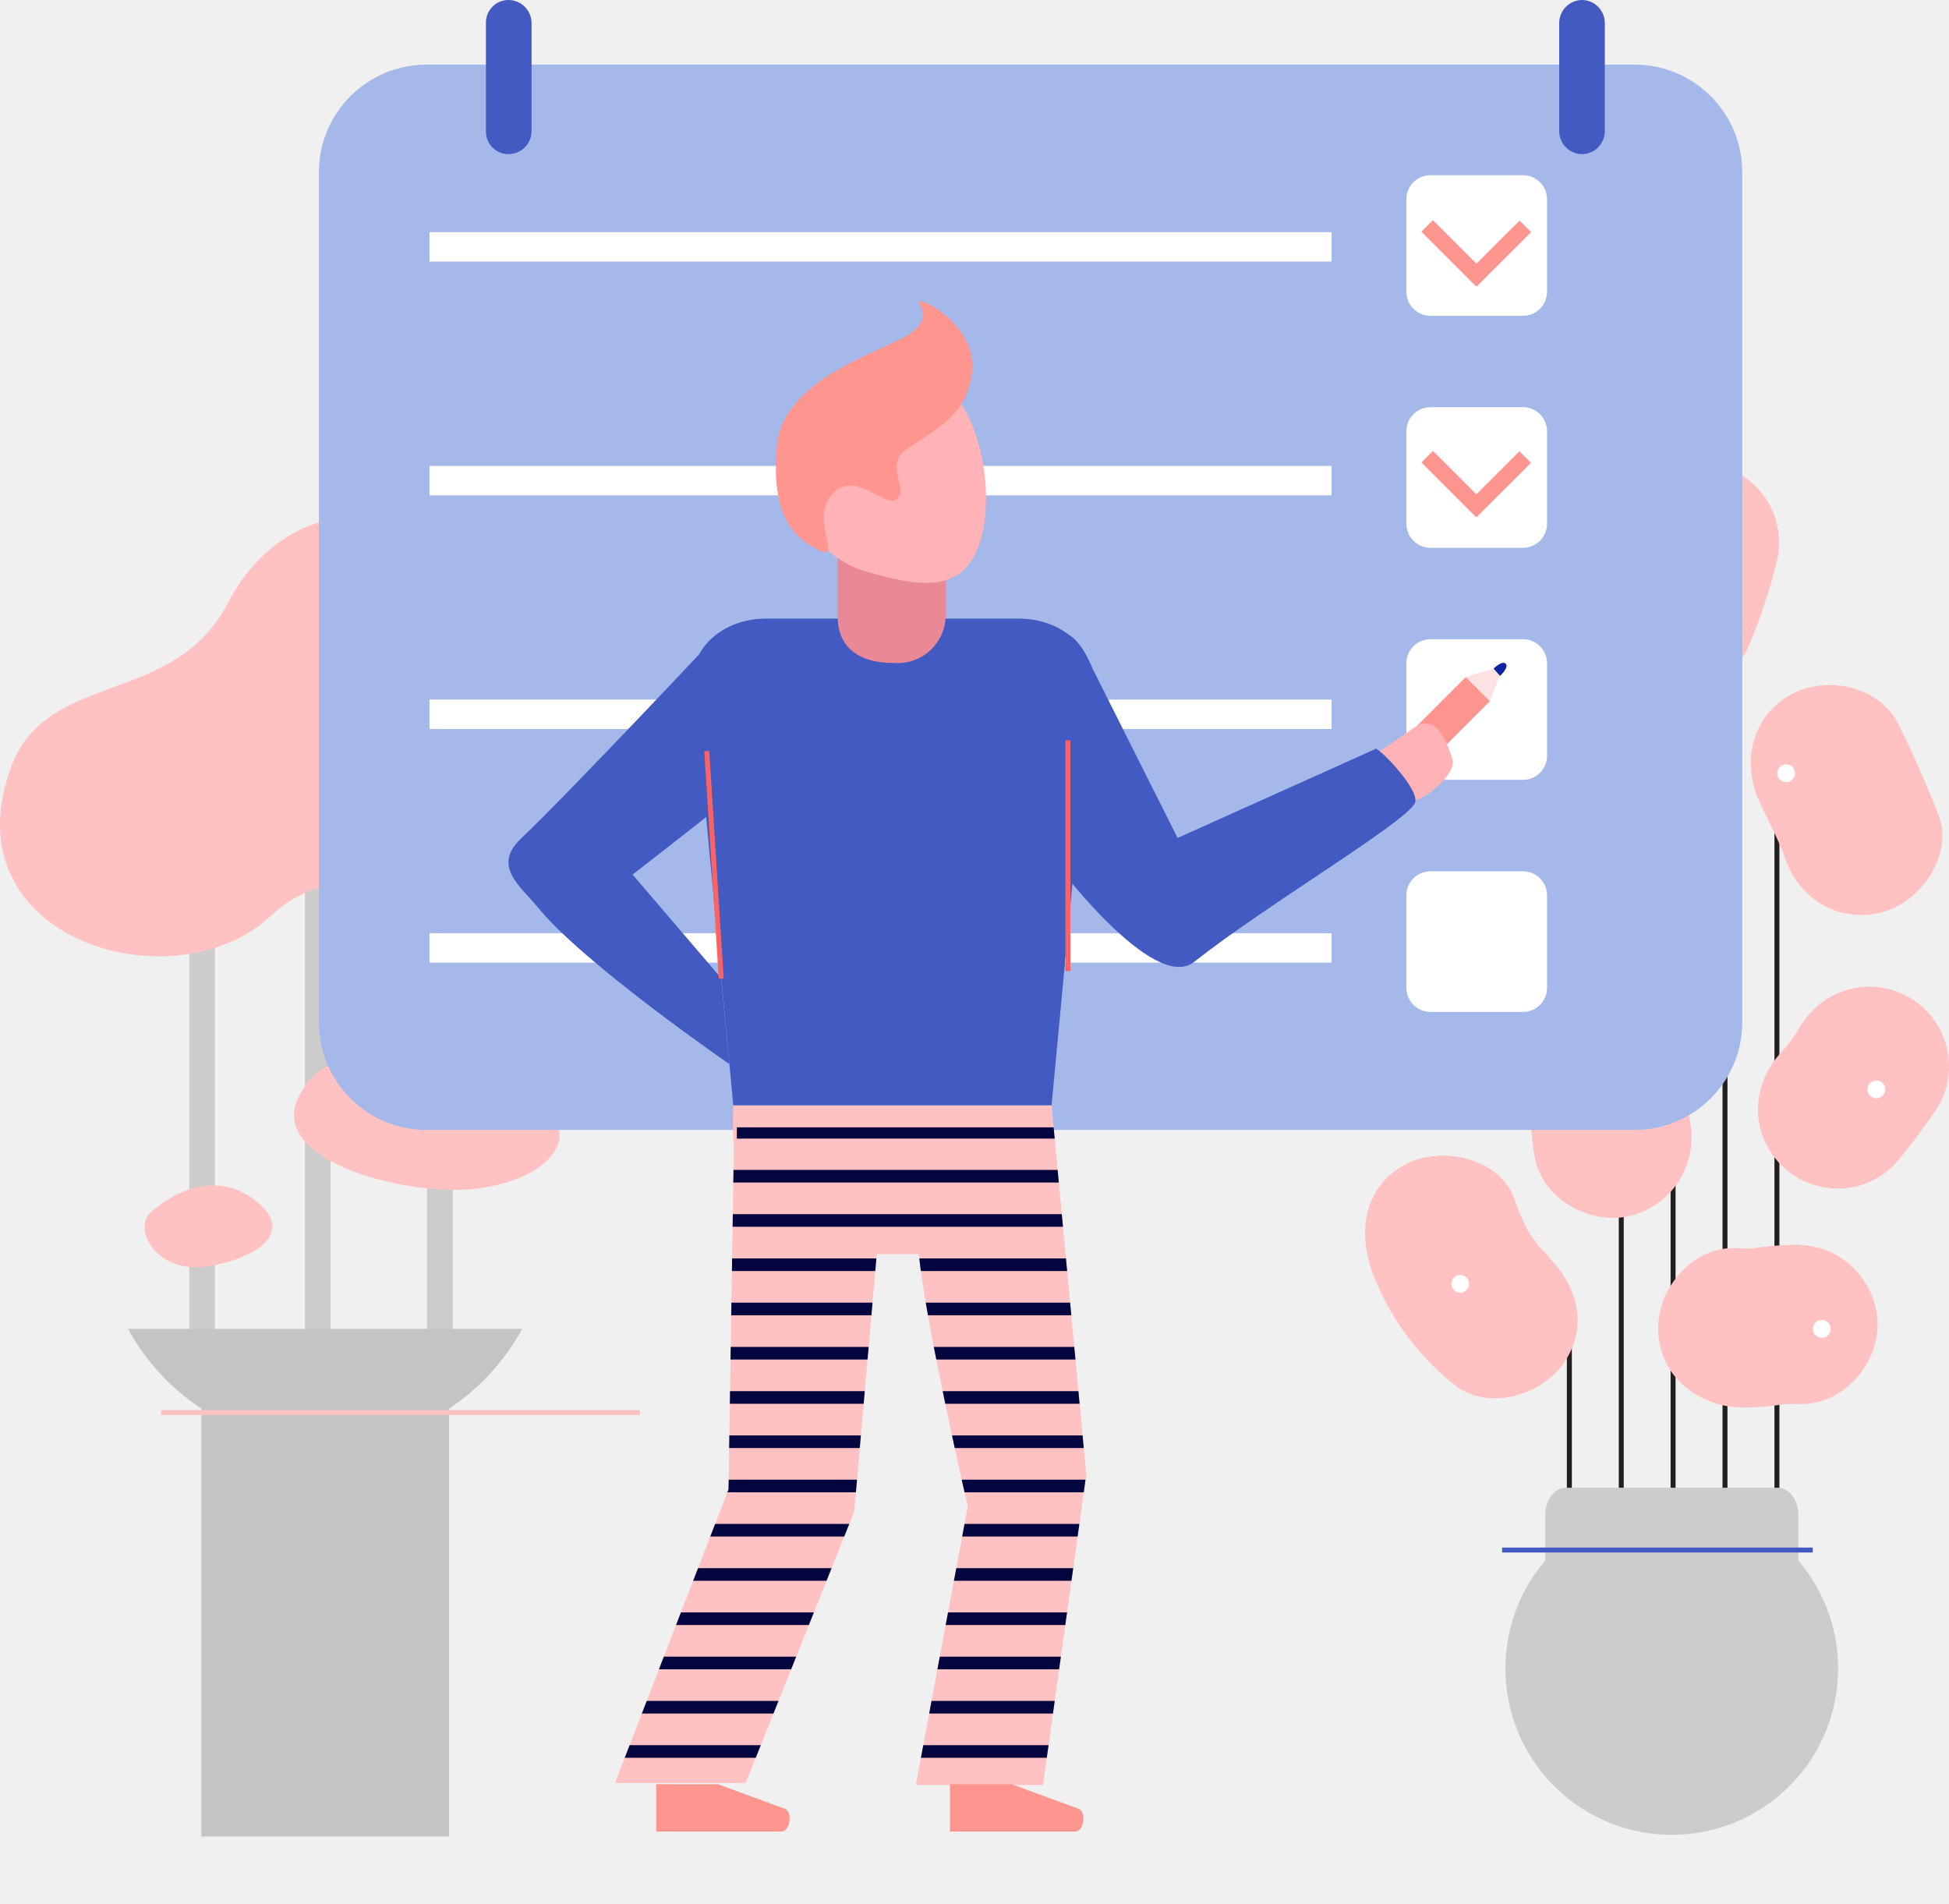
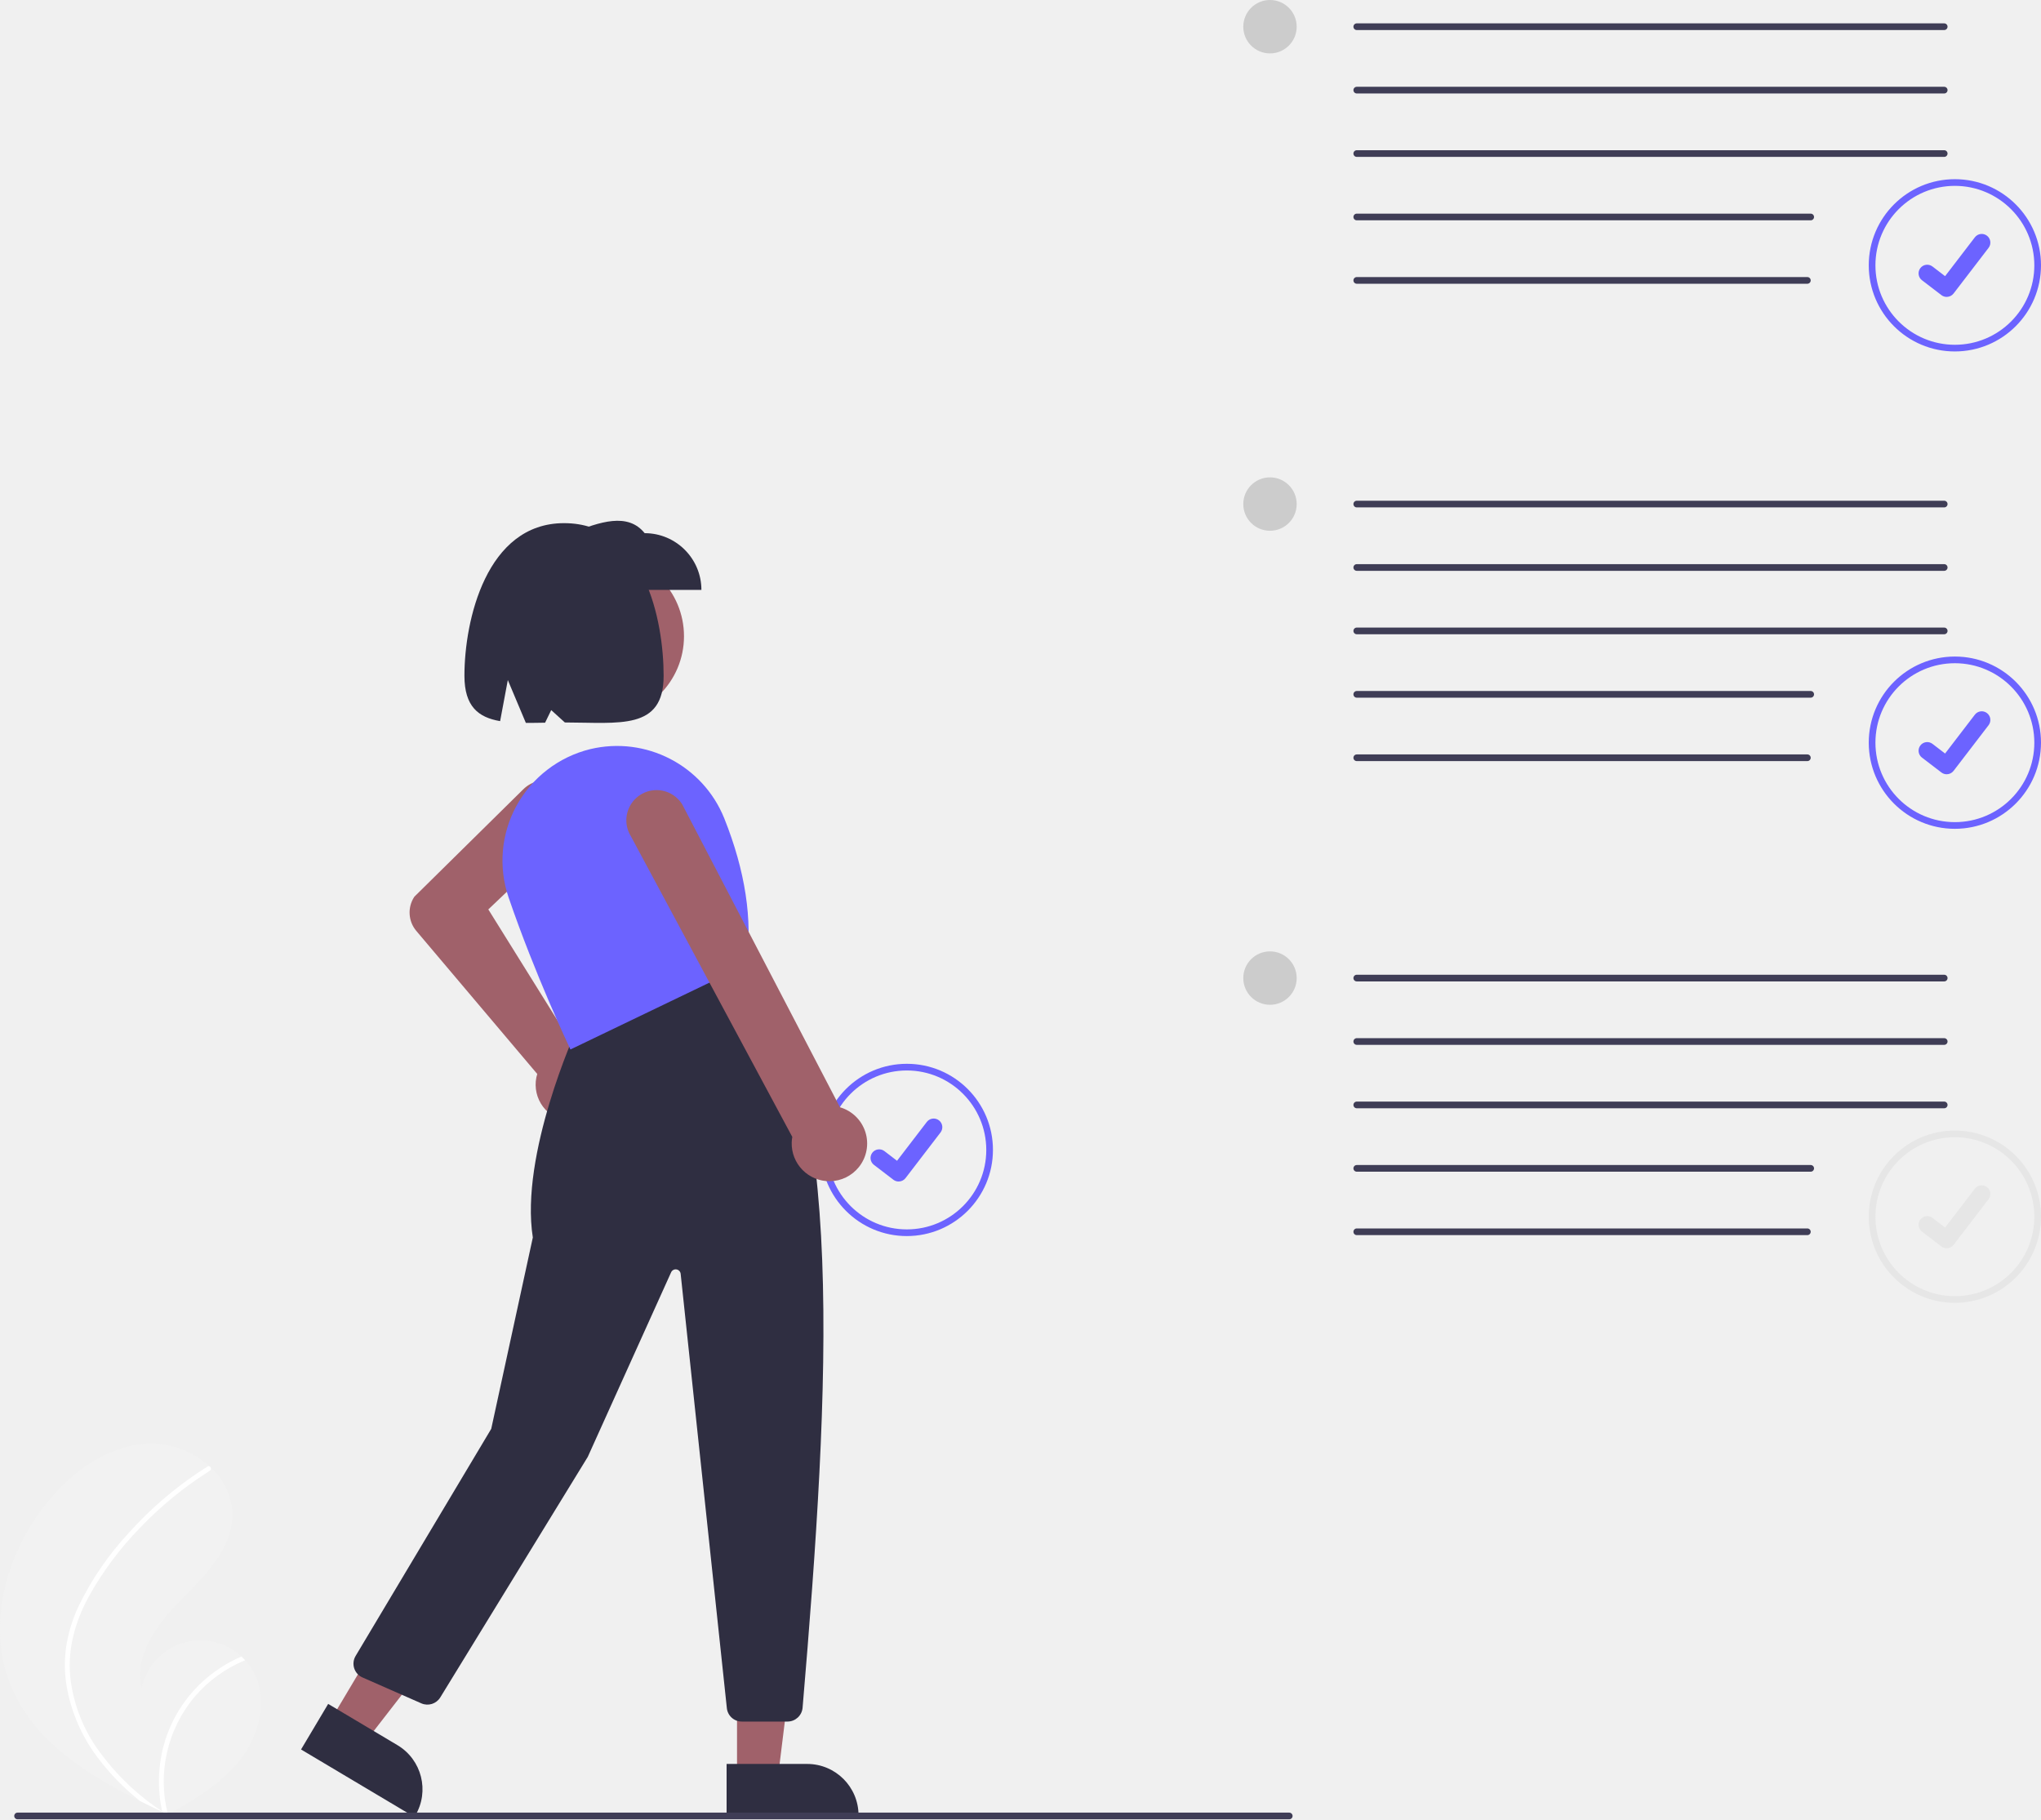
- <svg xmlns="http://www.w3.org/2000/svg" width="257" height="251" viewBox="0 0 257 251" fill="none">
-   <path d="M207.265 172.287H206.611V231.819H207.265V172.287Z" fill="#231F20" />
-   <path d="M220.944 72.582H220.29V222.912H220.944V72.582Z" fill="#231F20" />
-   <path d="M214.111 121.083H213.457V231.819H214.111V121.083Z" fill="#231F20" />
-   <path d="M234.637 100.032H233.983V214.33H234.637V100.032Z" fill="#231F20" />
-   <path d="M227.789 70.325H227.136V224.663H227.789V70.325Z" fill="#231F20" />
-   <path d="M235.954 235.495C244.521 226.932 244.521 213.048 235.954 204.485C227.387 195.922 213.498 195.922 204.931 204.485C196.364 213.048 196.364 226.932 204.931 235.495C213.498 244.058 227.387 244.058 235.954 235.495Z" fill="#CCCCCC" />
-   <path d="M206.461 196.159H234.443C235.928 196.159 237.146 197.777 237.146 199.766V205.423C237.146 207.412 235.928 209.03 234.443 209.03H206.461C204.976 209.03 203.758 207.412 203.758 205.423V199.766C203.758 197.777 204.976 196.159 206.461 196.159Z" fill="#CCCCCC" />
-   <path d="M239.033 204.042H198.071V204.695H239.033V204.042Z" fill="#425AC2" />
-   <path d="M213.962 68.737C213.306 71.553 212.458 74.321 211.422 77.021L212.492 74.512L212.224 75.12C210.884 77.594 210.508 80.477 211.17 83.211C211.534 84.541 212.157 85.785 213.003 86.874C213.85 87.962 214.902 88.873 216.101 89.555C217.3 90.236 218.621 90.674 219.99 90.844C221.358 91.014 222.747 90.912 224.076 90.545C225.398 90.213 226.637 89.614 227.718 88.784C228.798 87.954 229.697 86.911 230.359 85.72C231.948 82.039 233.24 78.236 234.22 74.348C234.587 73.019 234.688 71.63 234.518 70.261C234.347 68.892 233.909 67.571 233.228 66.371C232.547 65.172 231.636 64.119 230.547 63.271C229.458 62.424 228.213 61.799 226.883 61.432C224.197 60.692 221.326 61.049 218.903 62.424C216.48 63.8 214.703 66.081 213.962 68.766V68.737Z" fill="#FFC1C1" />
-   <path d="M180.828 167.432C182.994 173.308 186.71 178.489 191.581 182.427C195.932 186.168 203.21 184.075 206.195 179.74C209.685 174.648 207.829 168.858 203.492 165.131C205.794 167.106 203.388 164.879 202.943 164.359C202.497 163.84 200.685 161.093 202.215 163.498C201.175 161.84 200.342 160.06 199.735 158.198C197.908 152.765 190.348 151.087 185.685 153.344C180.056 156.06 179.001 161.954 180.828 167.373V167.432Z" fill="#FFC1C1" />
-   <path d="M204.071 127.111C203.903 130.844 203.406 134.555 202.586 138.201C201.691 142.842 201.595 147.601 202.304 152.275C203.165 157.931 209.388 161.509 214.75 160.366C217.455 159.753 219.814 158.111 221.328 155.789C222.842 153.466 223.391 150.645 222.859 147.925C222.666 146.603 222.637 146.44 222.74 147.316C222.74 146.574 222.74 145.831 222.74 145.059C222.874 143.185 223.127 141.32 223.498 139.477C224.304 135.829 224.8 132.119 224.983 128.388C225.115 125.617 224.159 122.905 222.32 120.828C220.481 118.751 217.903 117.474 215.136 117.268C209.656 116.941 204.072 121.38 204.012 127.111H204.071Z" fill="#FFC1C1" />
-   <path d="M232.185 106.118C232.883 107.603 233.581 108.954 234.25 110.394C234.532 111.017 234.814 111.656 235.081 112.279C233.819 109.399 235.081 112.279 235.319 112.933C236.125 115.536 237.837 117.764 240.146 119.212C241.358 119.916 242.698 120.372 244.087 120.553C245.477 120.734 246.889 120.636 248.24 120.266C253.335 118.871 257.671 112.695 255.577 107.351C254.003 103.327 252.265 99.378 250.32 95.474C247.75 90.352 240.651 88.942 235.943 91.703C230.774 94.672 229.601 100.952 232.185 106.074V106.118Z" fill="#FFC1C1" />
-   <path d="M237.429 135.291C236.687 136.449 235.944 137.577 235.053 138.661L236.702 136.538C236.107 137.29 235.498 138.033 234.875 138.765C232.959 140.769 231.862 143.417 231.8 146.188C231.8 148.973 232.906 151.644 234.875 153.615C236.844 155.586 239.514 156.695 242.301 156.699C243.683 156.716 245.055 156.451 246.332 155.92C247.609 155.389 248.764 154.603 249.727 153.611C251.848 151.175 253.798 148.596 255.564 145.891C256.97 143.487 257.363 140.624 256.657 137.93C255.951 135.236 254.203 132.933 251.799 131.528C249.394 130.122 246.529 129.729 243.834 130.435C241.139 131.14 238.835 132.887 237.429 135.291Z" fill="#FFC1C1" />
-   <path d="M229.141 185.574C231.603 185.623 234.063 185.404 236.478 184.921L233.686 185.292C234.808 185.136 235.941 185.077 237.072 185.114C242.805 185.411 247.587 180.126 247.587 174.618C247.545 171.845 246.423 169.198 244.46 167.238C242.497 165.278 239.847 164.16 237.072 164.122C234.62 164.13 232.173 164.369 229.765 164.835L232.557 164.449C231.426 164.613 230.281 164.657 229.141 164.582C223.423 164.152 218.641 169.689 218.641 175.078C218.641 181.135 223.438 185.159 229.141 185.574Z" fill="#FFC1C1" />
-   <path d="M190.6 94.391C190.603 94.624 190.537 94.852 190.41 95.046C190.283 95.241 190.1 95.394 189.886 95.485C189.672 95.576 189.436 95.601 189.207 95.558C188.979 95.514 188.768 95.404 188.603 95.24C188.437 95.077 188.324 94.868 188.277 94.64C188.231 94.412 188.253 94.176 188.342 93.96C188.43 93.745 188.58 93.561 188.773 93.432C188.967 93.302 189.194 93.233 189.427 93.233C189.735 93.233 190.032 93.354 190.251 93.571C190.471 93.788 190.596 94.082 190.6 94.391Z" fill="white" />
-   <path d="M221.642 80.985C221.642 81.217 221.573 81.444 221.444 81.636C221.315 81.829 221.132 81.98 220.917 82.069C220.703 82.157 220.467 82.18 220.239 82.135C220.012 82.09 219.803 81.978 219.639 81.814C219.474 81.65 219.363 81.441 219.317 81.214C219.272 80.986 219.295 80.75 219.384 80.536C219.473 80.322 219.623 80.139 219.816 80.01C220.009 79.881 220.236 79.812 220.468 79.812C220.623 79.81 220.776 79.839 220.92 79.897C221.063 79.956 221.193 80.042 221.302 80.151C221.412 80.26 221.498 80.391 221.556 80.534C221.615 80.677 221.644 80.83 221.642 80.985Z" fill="white" />
-   <path d="M236.701 101.977C236.695 102.209 236.62 102.434 236.486 102.623C236.353 102.813 236.166 102.958 235.949 103.041C235.733 103.125 235.496 103.142 235.27 103.091C235.043 103.04 234.837 102.923 234.677 102.755C234.518 102.587 234.411 102.375 234.372 102.146C234.332 101.918 234.361 101.683 234.455 101.471C234.55 101.259 234.705 101.08 234.901 100.956C235.097 100.832 235.325 100.768 235.557 100.774C235.711 100.778 235.863 100.812 236.004 100.875C236.145 100.937 236.272 101.027 236.378 101.139C236.484 101.25 236.568 101.382 236.623 101.526C236.678 101.669 236.705 101.823 236.701 101.977Z" fill="white" />
-   <path d="M221.447 133.435C221.45 133.669 221.383 133.897 221.256 134.093C221.128 134.288 220.945 134.44 220.73 134.531C220.515 134.621 220.278 134.646 220.049 134.601C219.82 134.556 219.609 134.444 219.444 134.279C219.279 134.115 219.167 133.904 219.122 133.675C219.078 133.446 219.102 133.209 219.193 132.995C219.283 132.78 219.436 132.597 219.631 132.469C219.827 132.341 220.055 132.275 220.289 132.277C220.596 132.277 220.891 132.399 221.108 132.617C221.325 132.834 221.447 133.128 221.447 133.435Z" fill="white" />
-   <path d="M248.597 143.619C248.6 143.853 248.533 144.081 248.406 144.277C248.278 144.472 248.095 144.624 247.88 144.715C247.665 144.806 247.427 144.83 247.199 144.785C246.97 144.74 246.759 144.628 246.594 144.464C246.429 144.299 246.317 144.088 246.272 143.859C246.228 143.631 246.252 143.394 246.343 143.179C246.433 142.964 246.586 142.781 246.781 142.653C246.976 142.525 247.205 142.459 247.439 142.462C247.746 142.462 248.04 142.584 248.258 142.801C248.475 143.018 248.597 143.312 248.597 143.619Z" fill="white" />
-   <path d="M241.394 175.197C241.397 175.43 241.331 175.659 241.203 175.854C241.075 176.049 240.892 176.202 240.677 176.292C240.462 176.383 240.225 176.407 239.996 176.362C239.767 176.318 239.556 176.206 239.391 176.041C239.227 175.876 239.114 175.665 239.07 175.437C239.025 175.208 239.049 174.971 239.14 174.756C239.231 174.541 239.383 174.358 239.579 174.23C239.774 174.102 240.003 174.036 240.236 174.039C240.543 174.039 240.838 174.161 241.055 174.378C241.272 174.595 241.394 174.89 241.394 175.197Z" fill="white" />
-   <path d="M193.69 169.066C193.73 169.291 193.703 169.523 193.611 169.732C193.519 169.942 193.368 170.12 193.175 170.243C192.983 170.367 192.758 170.431 192.529 170.427C192.3 170.423 192.078 170.351 191.89 170.221C191.702 170.091 191.556 169.908 191.472 169.695C191.388 169.483 191.369 169.25 191.417 169.026C191.465 168.803 191.578 168.598 191.742 168.439C191.906 168.279 192.113 168.172 192.338 168.13C192.641 168.078 192.953 168.147 193.205 168.322C193.458 168.497 193.632 168.764 193.69 169.066Z" fill="white" />
-   <path d="M43.595 105.703H40.209V179.562H43.595V105.703Z" fill="#CCCCCC" />
-   <path d="M28.342 112.428H24.956V177.602H28.342V112.428Z" fill="#CCCCCC" />
-   <path d="M59.695 117.134H56.309V182.308H59.695V117.134Z" fill="#CCCCCC" />
-   <path d="M68.859 175.211H16.877C19.196 179.449 22.515 183.057 26.545 185.722V242.137H59.22V185.722C63.239 183.053 66.548 179.446 68.859 175.211Z" fill="#C4C4C4" />
-   <path d="M84.378 185.916H21.257V186.569H84.378V185.916Z" fill="#FFC1C1" />
-   <path d="M63.065 78.09C57.124 65.382 38.307 63.585 30.005 79.574C22.95 93.129 6.241 88.363 1.489 101.042C-6.992 123.904 22.965 132.678 35.648 120.801C44.396 112.607 55.55 117.476 65.353 125.255C81.17 137.963 105.735 110.855 90.2 98.147C78.125 88.274 70.372 93.752 63.065 78.09Z" fill="#FFC1C1" />
-   <path d="M20.024 159.698C17.262 162.014 20.737 168.205 27.673 166.928C34.609 165.651 38.174 162.385 34.342 158.852C30.51 155.319 25.267 155.304 20.024 159.698Z" fill="#FFC1C1" />
-   <path d="M39.51 144.361C44.248 135.691 51.495 142.966 56.011 145.178C65.07 149.632 66.555 143.797 71.323 146.173C76.09 148.548 74.13 154.828 63.897 156.565C54.882 158.213 34.624 153.224 39.51 144.361Z" fill="#FFC1C1" />
-   <path d="M215.536 8.522H56.248C48.407 8.522 42.05 14.876 42.05 22.715V134.786C42.05 142.625 48.407 148.979 56.248 148.979H215.536C223.378 148.979 229.735 142.625 229.735 134.786V22.715C229.735 14.876 223.378 8.522 215.536 8.522Z" fill="#A4B8EA" />
-   <path d="M175.585 30.612H56.635V34.487H175.585V30.612Z" fill="white" />
-   <path d="M175.585 61.432H56.635V65.307H175.585V61.432Z" fill="white" />
-   <path d="M175.585 92.237H56.635V96.112H175.585V92.237Z" fill="white" />
-   <path d="M175.585 123.043H56.635V126.918H175.585V123.043Z" fill="white" />
-   <path d="M200.819 23.1H188.626C186.87 23.1 185.447 24.523 185.447 26.277V38.466C185.447 40.22 186.87 41.643 188.626 41.643H200.819C202.574 41.643 203.997 40.22 203.997 38.466V26.277C203.997 24.523 202.574 23.1 200.819 23.1Z" fill="white" />
-   <path d="M200.819 53.683H188.626C186.87 53.683 185.447 55.105 185.447 56.86V69.049C185.447 70.803 186.87 72.226 188.626 72.226H200.819C202.574 72.226 203.997 70.803 203.997 69.049V56.86C203.997 55.105 202.574 53.683 200.819 53.683Z" fill="white" />
-   <path d="M200.819 84.28H188.626C186.87 84.28 185.447 85.703 185.447 87.457V99.646C185.447 101.4 186.87 102.823 188.626 102.823H200.819C202.574 102.823 203.997 101.4 203.997 99.646V87.457C203.997 85.703 202.574 84.28 200.819 84.28Z" fill="white" />
-   <path d="M200.819 114.877H188.626C186.87 114.877 185.447 116.3 185.447 118.054V130.243C185.447 131.998 186.87 133.42 188.626 133.42H200.819C202.574 133.42 203.997 131.998 203.997 130.243V118.054C203.997 116.3 202.574 114.877 200.819 114.877Z" fill="white" />
-   <path d="M193.289 89.261L184.699 97.848L187.881 101.028L196.471 92.441L193.289 89.261Z" fill="#FE958E" />
-   <path d="M186.679 105.495C188.669 104.931 192.07 101.71 191.535 100.151C191.001 98.592 189.753 94.213 186.827 95.697L181.599 99.29L184.154 106.163L186.679 105.495Z" fill="#FFB3B6" />
-   <path d="M96.69 145.728H138.662L143.237 194.407L137.533 235.352H120.765L127.612 198.638C127.612 198.638 121.968 174.128 121.166 165.354H115.612L112.641 199.292L98.324 235.085H81.096L96.067 196.352C96.067 196.352 96.661 157.307 96.765 151.517C96.637 149.59 96.612 147.657 96.69 145.728Z" fill="#FFC1C1" />
-   <path d="M96.691 145.728H138.663L143.906 90.011C144.366 85.468 139.97 81.564 134.386 81.564H100.969C95.37 81.564 90.988 85.468 91.448 90.011L96.691 145.728Z" fill="#425AC2" />
-   <path d="M117.885 87.413C110.459 87.413 110.459 82.351 110.459 81.148V72.983C110.459 71.112 113.236 71.276 114.915 71.276H120.246C121.895 71.276 124.702 72.76 124.702 74.646V81.207C124.686 82.07 124.495 82.921 124.138 83.707C123.782 84.493 123.27 85.198 122.631 85.779C121.993 86.36 121.243 86.804 120.427 87.085C119.611 87.366 118.746 87.478 117.885 87.413Z" fill="#E98896" />
-   <path d="M129.291 71.26C127.152 78.49 121.107 77.392 113.874 75.254C110.488 74.154 107.665 71.777 106.007 68.629C104.348 65.48 103.984 61.808 104.992 58.395C106.001 54.983 108.302 52.098 111.406 50.355C114.51 48.613 118.172 48.15 121.612 49.066C128.845 51.204 131.429 64.031 129.291 71.26Z" fill="#FFB3B6" />
-   <path d="M144.099 88.215L155.283 110.483L181.333 98.77C181.333 98.043 187.497 104.248 186.546 105.926C185.061 108.643 167.001 119.287 157.451 126.829C152.104 131.045 139.005 113.69 138.262 112.443C137.059 110.454 135.44 98.117 135.292 91.243C135.254 90.475 135.517 89.722 136.024 89.143C136.531 88.564 137.243 88.205 138.01 88.14L140.49 83.686C141.797 83.493 143.624 86.923 144.099 88.215Z" fill="#425AC2" />
-   <path d="M94.908 83.389C94.908 83.389 75.496 104.084 68.665 110.602C64.877 114.194 68.665 116.896 70.818 119.509C76.759 126.932 96.171 140.294 96.171 140.294L95.101 128.966L83.413 115.308C83.413 115.308 99.854 102.615 100.403 101.694C101.889 99.2 100.641 88.229 100.641 88.229L94.908 83.389Z" fill="#425AC2" />
-   <path d="M133.42 235.249H125.266V241.484H141.796C142.895 241.484 143.282 239.034 142.301 238.515L133.42 235.249Z" fill="#FE958E" />
-   <path d="M94.671 235.249H86.532V241.484H103.047C104.146 241.484 104.532 239.034 103.567 238.515L94.671 235.249Z" fill="#FE958E" />
-   <path d="M141.143 97.612H140.49V128.031H141.143V97.612Z" fill="#FC6262" />
-   <path d="M93.519 99.001L92.867 99.043L94.777 129.045L95.429 129.003L93.519 99.001Z" fill="#FC6262" />
-   <path d="M193.273 89.254L196.467 92.446L197.759 89.12L196.897 88.17L193.273 89.254Z" fill="#FEE2E3" />
-   <path d="M196.941 88.155L197.803 89.12C197.803 89.12 199.021 87.962 198.545 87.502C198.07 87.042 196.941 88.155 196.941 88.155Z" fill="#0E24A5" />
-   <mask id="mask0_2_12421" style="mask-type:alpha" maskUnits="userSpaceOnUse" x="81" y="145" width="63" height="91">
-     <path d="M96.69 145.728H138.662L143.237 194.407L137.533 235.352H120.765L127.612 198.638C127.612 198.638 121.968 174.128 121.166 165.354H115.612L112.641 199.292L98.324 235.085H81.096L96.067 196.352C96.067 196.352 96.661 157.307 96.765 151.517C96.637 149.59 96.612 147.657 96.69 145.728Z" fill="#FFC1C1" />
-   </mask>
-   <g mask="url(#mask0_2_12421)">
-     <path d="M149.148 148.637H97.166V150.122H149.148V148.637Z" fill="#03053F" />
-     <path d="M149.089 154.249H73.343V155.912H149.089V154.249Z" fill="#03053F" />
-     <path d="M149.089 160.083H73.343V161.746H149.089V160.083Z" fill="#03053F" />
-     <path d="M149.089 165.918H73.343V167.581H149.089V165.918Z" fill="#03053F" />
-     <path d="M149.089 171.752H73.343V173.415H149.089V171.752Z" fill="#03053F" />
-     <path d="M149.089 177.587H73.343V179.25H149.089V177.587Z" fill="#03053F" />
-     <path d="M149.089 183.421H73.343V185.084H149.089V183.421Z" fill="#03053F" />
-     <path d="M149.089 189.256H73.343V190.919H149.089V189.256Z" fill="#03053F" />
-     <path d="M149.089 195.09H73.343V196.753H149.089V195.09Z" fill="#03053F" />
-     <path d="M149.089 200.925H73.343V202.588H149.089V200.925Z" fill="#03053F" />
-     <path d="M149.089 206.759H73.343V208.422H149.089V206.759Z" fill="#03053F" />
-     <path d="M149.089 212.594H73.343V214.256H149.089V212.594Z" fill="#03053F" />
-     <path d="M149.089 218.428H73.343V220.091H149.089V218.428Z" fill="#03053F" />
-     <path d="M149.089 224.263H73.343V225.925H149.089V224.263Z" fill="#03053F" />
-     <path d="M149.089 230.097H73.343V231.759H149.089V230.097Z" fill="#03053F" />
-   </g>
-   <path d="M117.944 65.96C120.231 64.981 116.459 61.388 119.429 59.339C123.662 56.37 127.256 54.885 128.118 49.467C129.083 43.528 122.474 39.713 121.39 39.713C120.306 39.713 123.662 41.45 119.905 44.048C116.801 46.23 103.196 49.793 102.439 58.805C101.681 67.816 104.384 70.681 107.86 72.478C111.335 74.274 106.775 68.781 109.597 65.307C112.419 61.833 116.429 66.629 117.944 65.96Z" fill="#FE958E" />
-   <path d="M188.942 29.022L187.42 30.544L194.593 37.714L196.115 36.192L188.942 29.022Z" fill="#FE958E" />
-   <path d="M200.369 29.088L193.197 36.258L194.719 37.78L201.892 30.61L200.369 29.088Z" fill="#FE958E" />
-   <path d="M188.951 59.45L187.428 60.972L194.601 68.142L196.124 66.619L188.951 59.45Z" fill="#FE958E" />
-   <path d="M200.352 59.505L193.179 66.675L194.702 68.197L201.875 61.028L200.352 59.505Z" fill="#FE958E" />
-   <path d="M70.091 17.355C70.072 18.149 69.743 18.904 69.174 19.459C68.605 20.014 67.842 20.324 67.047 20.324C66.259 20.324 65.504 20.011 64.946 19.454C64.389 18.898 64.076 18.142 64.076 17.355V3.043C64.067 2.647 64.136 2.253 64.281 1.884C64.426 1.516 64.643 1.179 64.92 0.896C65.197 0.612 65.527 0.387 65.893 0.233C66.258 0.079 66.65 -0 67.047 1.45039e-07C67.854 1.45039e-07 68.629 0.321 69.2 0.891C69.771 1.462 70.091 2.236 70.091 3.043V17.355Z" fill="#425AC2" />
-   <path d="M211.615 17.355C211.597 18.136 211.278 18.881 210.724 19.433C210.171 19.986 209.427 20.305 208.645 20.324C207.85 20.324 207.087 20.014 206.518 19.459C205.949 18.904 205.62 18.149 205.6 17.355V3.043C205.6 2.236 205.921 1.462 206.492 0.891C207.063 0.321 207.837 0 208.645 0C209.44 0.019 210.195 0.349 210.75 0.917C211.305 1.486 211.616 2.249 211.615 3.043V17.355Z" fill="#425AC2" />
+ <svg xmlns="http://www.w3.org/2000/svg" data-name="Layer 1" width="611.496" height="545" viewBox="0 0 611.496 545">
+   <path d="M297.877,683.382c6.972,15.945,22.46,25.702,38.318,33.634q3.321,1.662,6.632,3.228c.015.004.03.015.045.02.106.05.212.1.312.151.455.215.911.43,1.363.642l-.215.133-.671.41c.232-.133.462-.261.694-.394.069-.04.142-.078.211-.118,8.004-4.529,16.124-9.329,21.759-16.574,5.844-7.523,8.395-18.447,3.602-26.68a16.784,16.784,0,0,0-2.229-2.995c-.351-.383-.723-.746-1.106-1.099a17.99,17.99,0,0,0-29.914,9.472c-2.387-9.814,4.719-19.239,11.805-26.438,7.09-7.196,15.184-15.082,15.402-25.184a19.465,19.465,0,0,0-6.554-14.529c-.125-.116-.25-.232-.378-.344a26.254,26.254,0,0,0-17.916-6.761c-12.286.344-23.209,8.316-30.898,17.908C295.762,643.296,289.951,665.253,297.877,683.382Z" transform="translate(-294.2519 -177.5)" fill="#f2f2f2" style="--darkreader-inline-fill: #1f2223;" data-darkreader-inline-fill="" />
+   <path d="M317.787,658.686a44.631,44.631,0,0,0-3.754,12.393,38.753,38.753,0,0,0,.173,11.523,49.653,49.653,0,0,0,9.411,21.548,71.462,71.462,0,0,0,12.577,12.867q3.321,1.662,6.632,3.228c.015.004.03.015.045.02.106.05.212.1.312.151.455.215.911.43,1.363.642l-.215.133-.671.41c.232-.133.462-.261.694-.394.069-.04.142-.078.211-.118a39.503,39.503,0,0,1,8.069-35.377,39.841,39.841,0,0,1,15.062-10.872c-.351-.383-.723-.746-1.106-1.099a41.308,41.308,0,0,0-6.421,3.452,40.475,40.475,0,0,0-15.828,19.892,41.381,41.381,0,0,0-1.488,23.103c-.389-.269-.779-.544-1.159-.818a72.559,72.559,0,0,1-18.746-18.684,46.192,46.192,0,0,1-7.662-21.032c-.768-8.226,1.49-16.239,5.338-23.463a96.69,96.69,0,0,1,15.692-21.13A109.868,109.868,0,0,1,357.07,618.119a.79.79,0,0,0,.261-1.057.672.672,0,0,0-.378-.344.585.585,0,0,0-.501.088c-.936.591-1.864,1.187-2.782,1.802A111.115,111.115,0,0,0,332.898,636.632,89.455,89.455,0,0,0,317.787,658.686Z" transform="translate(-294.2519 -177.5)" fill="#fff" style="--darkreader-inline-fill: #181a1b;" data-darkreader-inline-fill="" />
+   <path d="M565.945,547.784a25.803,25.803,0,1,1,25.803-25.803A25.832,25.832,0,0,1,565.945,547.784Zm0-49.606a23.803,23.803,0,1,0,23.803,23.803A23.83,23.83,0,0,0,565.945,498.177Z" transform="translate(-294.2519 -177.5)" fill="#6c63ff" style="--darkreader-inline-fill: #5f96ff;" data-darkreader-inline-fill="" />
+   <path id="f73b5929-bbea-48c2-a07c-236a7aa3f606-299" data-name="Path 395" d="M563.487,531.442a2.572,2.572,0,0,1-1.548-.514l-.028-.021-5.829-4.459a2.59,2.59,0,1,1,3.152-4.112l3.776,2.895,8.922-11.64a2.589,2.589,0,0,1,3.63-.48l.001.001-.055.077.057-.077a2.592,2.592,0,0,1,.479,3.631L565.55,530.429a2.591,2.591,0,0,1-2.06,1.01Z" transform="translate(-294.2519 -177.5)" fill="#6c63ff" style="--darkreader-inline-fill: #5f96ff;" data-darkreader-inline-fill="" />
+   <circle cx="180.367" cy="190.593" r="24.561" fill="#a0616a" style="--darkreader-inline-fill: #a97179;" data-darkreader-inline-fill="" />
+   <path d="M465.751,513.425q-.464,0-.932-.041a11.003,11.003,0,0,1-9.875-13.116,10.301,10.301,0,0,1,.27-1.046l-36.25-42.873a8.545,8.545,0,0,1-.594-10.185l.066-.08,32.629-32.174a9.432,9.432,0,1,1,13.121,13.553l-23.632,22.467,25.872,41.523a10.471,10.471,0,0,1,1.459.18,11.002,11.002,0,0,1-2.133,21.792Z" transform="translate(-294.2519 -177.5)" fill="#a0616a" style="--darkreader-inline-fill: #7f4c53;" data-darkreader-inline-fill="" />
+   <polygon points="220.819 532.422 233.079 532.421 238.911 485.133 220.817 485.134 220.819 532.422" fill="#a0616a" style="--darkreader-inline-fill: #a97179;" data-darkreader-inline-fill="" />
+   <path d="M511.944,705.919l24.144-.001h.001A15.386,15.386,0,0,1,551.475,721.304v.5l-39.531.001Z" transform="translate(-294.2519 -177.5)" fill="#2f2e41" style="--darkreader-inline-fill: #c5c0b8;" data-darkreader-inline-fill="" />
+   <polygon points="98.963 515.471 109.497 521.743 138.702 484.096 123.155 474.84 98.963 515.471" fill="#a0616a" style="--darkreader-inline-fill: #a97179;" data-darkreader-inline-fill="" />
+   <path d="M392.576,687.932l20.745,12.352.001 0a15.386,15.386,0,0,1,5.348,21.092l-.256.43-33.966-20.223Z" transform="translate(-294.2519 -177.5)" fill="#2f2e41" style="--darkreader-inline-fill: #c5c0b8;" data-darkreader-inline-fill="" />
+   <path d="M530.224,693.219H516.495a4.492,4.492,0,0,1-4.475-4.024L498.181,559.098a1.5,1.5,0,0,0-2.859-.459l-24.968,55.286-44.204,72.08a4.521,4.521,0,0,1-5.648,1.766l-17.659-7.77a4.501,4.501,0,0,1-2.051-6.428l40.636-68.041,12.463-57.328c-3.92-24.861,12.884-61.823,13.054-62.194l.083-.181,50.526-20.211.232.284c30.023,36.648,25.137,126.487,16.924,223.193A4.53,4.53,0,0,1,530.224,693.219Z" transform="translate(-294.2519 -177.5)" fill="#2f2e41" style="--darkreader-inline-fill: #262534;" data-darkreader-inline-fill="" />
+   <path d="M465.163,491.887l-.216-.453c-.103-.217-10.395-21.924-18.329-45.124a34.221,34.221,0,0,1,2.373-27.425,34.594,34.594,0,0,1,22.061-16.964h0a34.636,34.636,0,0,1,40.202,20.743c6.293,15.737,8.527,30.415,6.64,43.625l-.038.265-.241.115Z" transform="translate(-294.2519 -177.5)" fill="#6c63ff" style="--darkreader-inline-fill: #080091;" data-darkreader-inline-fill="" />
+   <path d="M551.584,527.104a11.318,11.318,0,0,1-8.677,4.25h0a11.307,11.307,0,0,1-11.459-11.612,10.9,10.9,0,0,1,.18-1.66L483.265,428.007a9.052,9.052,0,1,1,15.405-9.51l47.247,90.707a11.295,11.295,0,0,1,5.667,17.9Z" transform="translate(-294.2519 -177.5)" fill="#a0616a" style="--darkreader-inline-fill: #7f4c53;" data-darkreader-inline-fill="" />
+   <path d="M504.398,354.219h-39v-17c8.56-3.401,16.937-6.293,22,0a17,17,0,0,1,17,17Z" transform="translate(-294.2519 -177.5)" fill="#2f2e41" style="--darkreader-inline-fill: #c5c0b8;" data-darkreader-inline-fill="" />
+   <path d="M463.239,334.219c-23.315,0-29.841,29.224-29.841,45.711,0,9.195,4.158,12.483,10.692,13.596l2.308-12.307,5.405,12.837c1.835.009,3.764-.026,5.763-.063l1.833-3.773,4.086,3.706c16.367.024,29.595,2.41,29.595-13.994C493.079,363.444,487.356,334.219,463.239,334.219Z" transform="translate(-294.2519 -177.5)" fill="#2f2e41" style="--darkreader-inline-fill: #c5c0b8;" data-darkreader-inline-fill="" />
+   <circle cx="380.496" cy="151" r="8" fill="#ccc" style="--darkreader-inline-fill: #c8c3bc;" data-darkreader-inline-fill="" />
+   <path d="M879.945,425.784a25.803,25.803,0,1,1,25.803-25.803A25.832,25.832,0,0,1,879.945,425.784Zm0-49.606a23.803,23.803,0,1,0,23.803,23.803A23.83,23.83,0,0,0,879.945,376.177Z" transform="translate(-294.2519 -177.5)" fill="#6c63ff" style="--darkreader-inline-fill: #5f96ff;" data-darkreader-inline-fill="" />
+   <path id="b9831659-891b-45a6-8adc-1a9375a374c9-300" data-name="Path 395" d="M877.487,409.442a2.572,2.572,0,0,1-1.548-.514l-.028-.021-5.829-4.459a2.59,2.59,0,1,1,3.152-4.112l3.776,2.895,8.922-11.64a2.589,2.589,0,0,1,3.63-.48l.001.001-.055.077.057-.077a2.592,2.592,0,0,1,.479,3.631L879.55,408.429a2.591,2.591,0,0,1-2.06,1.01Z" transform="translate(-294.2519 -177.5)" fill="#6c63ff" style="--darkreader-inline-fill: #5f96ff;" data-darkreader-inline-fill="" />
+   <path d="M876.748,329.5h-176a1,1,0,0,1,0-2h176a1,1,0,0,1,0,2Z" transform="translate(-294.2519 -177.5)" fill="#3f3d56" style="--darkreader-inline-fill: #323145;" data-darkreader-inline-fill="" />
+   <path d="M876.748,348.5h-176a1,1,0,0,1,0-2h176a1,1,0,0,1,0,2Z" transform="translate(-294.2519 -177.5)" fill="#3f3d56" style="--darkreader-inline-fill: #323145;" data-darkreader-inline-fill="" />
+   <path d="M876.748,367.5h-176a1,1,0,0,1,0-2h176a1,1,0,0,1,0,2Z" transform="translate(-294.2519 -177.5)" fill="#3f3d56" style="--darkreader-inline-fill: #323145;" data-darkreader-inline-fill="" />
+   <path d="M836.748,386.5h-136a1,1,0,0,1,0-2h136a1,1,0,0,1,0,2Z" transform="translate(-294.2519 -177.5)" fill="#3f3d56" style="--darkreader-inline-fill: #323145;" data-darkreader-inline-fill="" />
+   <path d="M835.748,405.5h-135a1,1,0,0,1,0-2h135a1,1,0,0,1,0,2Z" transform="translate(-294.2519 -177.5)" fill="#3f3d56" style="--darkreader-inline-fill: #323145;" data-darkreader-inline-fill="" />
+   <circle cx="380.496" cy="8" r="8" fill="#ccc" style="--darkreader-inline-fill: #c8c3bc;" data-darkreader-inline-fill="" />
+   <path d="M879.945,282.784a25.803,25.803,0,1,1,25.803-25.803A25.832,25.832,0,0,1,879.945,282.784Zm0-49.606a23.803,23.803,0,1,0,23.803,23.803A23.83,23.83,0,0,0,879.945,233.177Z" transform="translate(-294.2519 -177.5)" fill="#6c63ff" style="--darkreader-inline-fill: #5f96ff;" data-darkreader-inline-fill="" />
+   <path id="a4eaae8d-0473-4dfb-80cb-ce1489130d65-301" data-name="Path 395" d="M877.487,266.442a2.572,2.572,0,0,1-1.548-.514l-.028-.021-5.829-4.459a2.59,2.59,0,1,1,3.152-4.112l3.776,2.895,8.922-11.64a2.589,2.589,0,0,1,3.63-.48l.001.001-.055.077.057-.077a2.592,2.592,0,0,1,.479,3.631L879.55,265.429a2.591,2.591,0,0,1-2.06,1.01Z" transform="translate(-294.2519 -177.5)" fill="#6c63ff" style="--darkreader-inline-fill: #5f96ff;" data-darkreader-inline-fill="" />
+   <path d="M876.748,186.5h-176a1,1,0,0,1,0-2h176a1,1,0,0,1,0,2Z" transform="translate(-294.2519 -177.5)" fill="#3f3d56" style="--darkreader-inline-fill: #323145;" data-darkreader-inline-fill="" />
+   <path d="M876.748,205.5h-176a1,1,0,0,1,0-2h176a1,1,0,0,1,0,2Z" transform="translate(-294.2519 -177.5)" fill="#3f3d56" style="--darkreader-inline-fill: #323145;" data-darkreader-inline-fill="" />
+   <path d="M876.748,224.5h-176a1,1,0,0,1,0-2h176a1,1,0,0,1,0,2Z" transform="translate(-294.2519 -177.5)" fill="#3f3d56" style="--darkreader-inline-fill: #323145;" data-darkreader-inline-fill="" />
+   <path d="M836.748,243.5h-136a1,1,0,0,1,0-2h136a1,1,0,0,1,0,2Z" transform="translate(-294.2519 -177.5)" fill="#3f3d56" style="--darkreader-inline-fill: #323145;" data-darkreader-inline-fill="" />
+   <path d="M835.748,262.5h-135a1,1,0,0,1,0-2h135a1,1,0,0,1,0,2Z" transform="translate(-294.2519 -177.5)" fill="#3f3d56" style="--darkreader-inline-fill: #323145;" data-darkreader-inline-fill="" />
+   <circle cx="380.496" cy="293" r="8" fill="#ccc" style="--darkreader-inline-fill: #c8c3bc;" data-darkreader-inline-fill="" />
+   <path d="M879.945,567.784a25.803,25.803,0,1,1,25.803-25.803A25.832,25.832,0,0,1,879.945,567.784Zm0-49.606a23.803,23.803,0,1,0,23.803,23.803A23.83,23.83,0,0,0,879.945,518.177Z" transform="translate(-294.2519 -177.5)" fill="#e6e6e6" style="--darkreader-inline-fill: #d8d5d0;" data-darkreader-inline-fill="" />
+   <path id="a21ca558-fa96-4264-98a7-0764bc68c1d4-302" data-name="Path 395" d="M877.487,551.442a2.572,2.572,0,0,1-1.548-.514l-.028-.021-5.829-4.459a2.59,2.59,0,1,1,3.152-4.112l3.776,2.895,8.922-11.64a2.589,2.589,0,0,1,3.63-.48l.001.001-.055.077.057-.077a2.592,2.592,0,0,1,.479,3.631L879.55,550.429a2.591,2.591,0,0,1-2.06,1.01Z" transform="translate(-294.2519 -177.5)" fill="#e6e6e6" style="--darkreader-inline-fill: #d8d5d0;" data-darkreader-inline-fill="" />
+   <path d="M876.748,471.5h-176a1,1,0,0,1,0-2h176a1,1,0,0,1,0,2Z" transform="translate(-294.2519 -177.5)" fill="#3f3d56" style="--darkreader-inline-fill: #323145;" data-darkreader-inline-fill="" />
+   <path d="M876.748,490.5h-176a1,1,0,0,1,0-2h176a1,1,0,0,1,0,2Z" transform="translate(-294.2519 -177.5)" fill="#3f3d56" style="--darkreader-inline-fill: #323145;" data-darkreader-inline-fill="" />
+   <path d="M876.748,509.5h-176a1,1,0,0,1,0-2h176a1,1,0,0,1,0,2Z" transform="translate(-294.2519 -177.5)" fill="#3f3d56" style="--darkreader-inline-fill: #323145;" data-darkreader-inline-fill="" />
+   <path d="M836.748,528.5h-136a1,1,0,0,1,0-2h136a1,1,0,0,1,0,2Z" transform="translate(-294.2519 -177.5)" fill="#3f3d56" style="--darkreader-inline-fill: #323145;" data-darkreader-inline-fill="" />
+   <path d="M835.748,547.5h-135a1,1,0,0,1,0-2h135a1,1,0,0,1,0,2Z" transform="translate(-294.2519 -177.5)" fill="#3f3d56" style="--darkreader-inline-fill: #323145;" data-darkreader-inline-fill="" />
+   <path d="M680.516,722.5h-381a1,1,0,0,1,0-2h381a1,1,0,0,1,0,2Z" transform="translate(-294.2519 -177.5)" fill="#3f3d56" style="--darkreader-inline-fill: #323145;" data-darkreader-inline-fill="" />
</svg>
